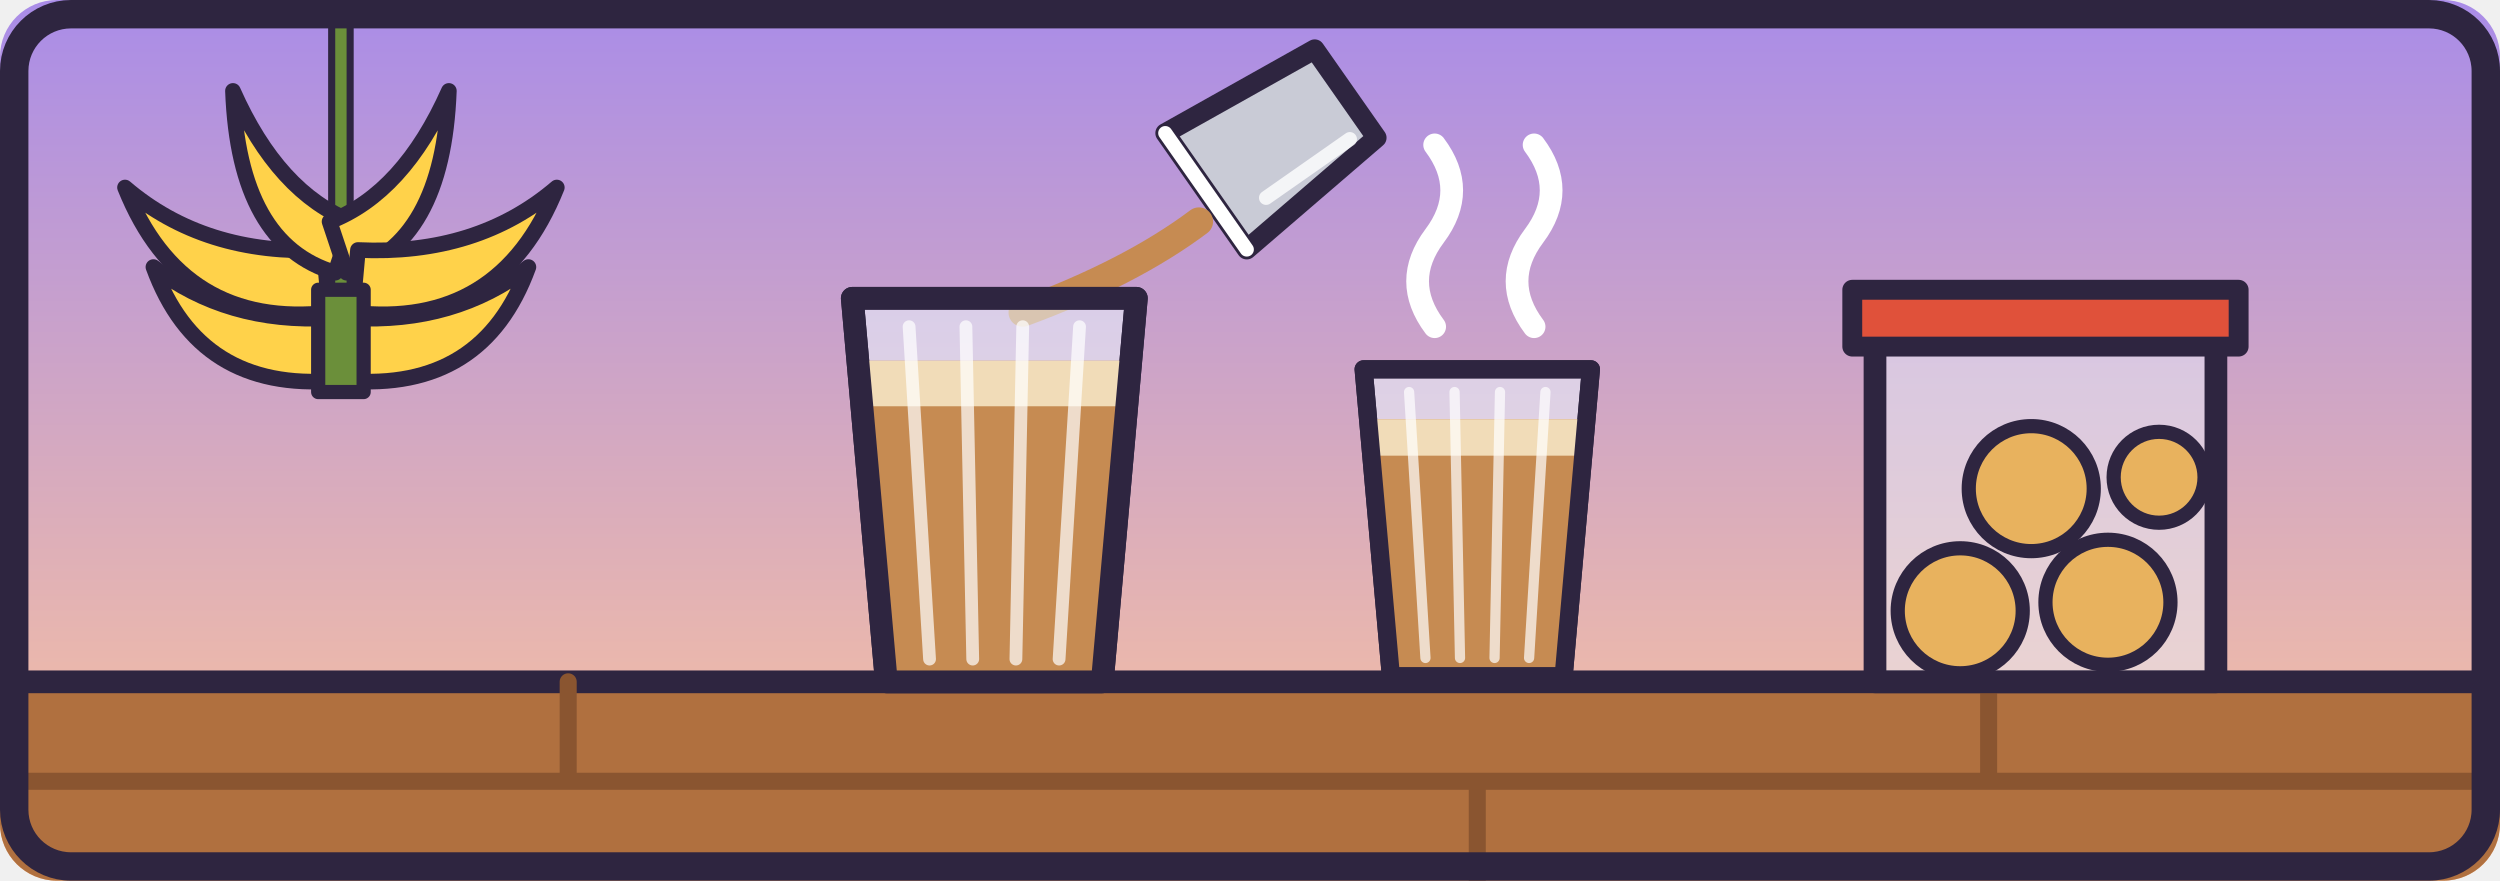
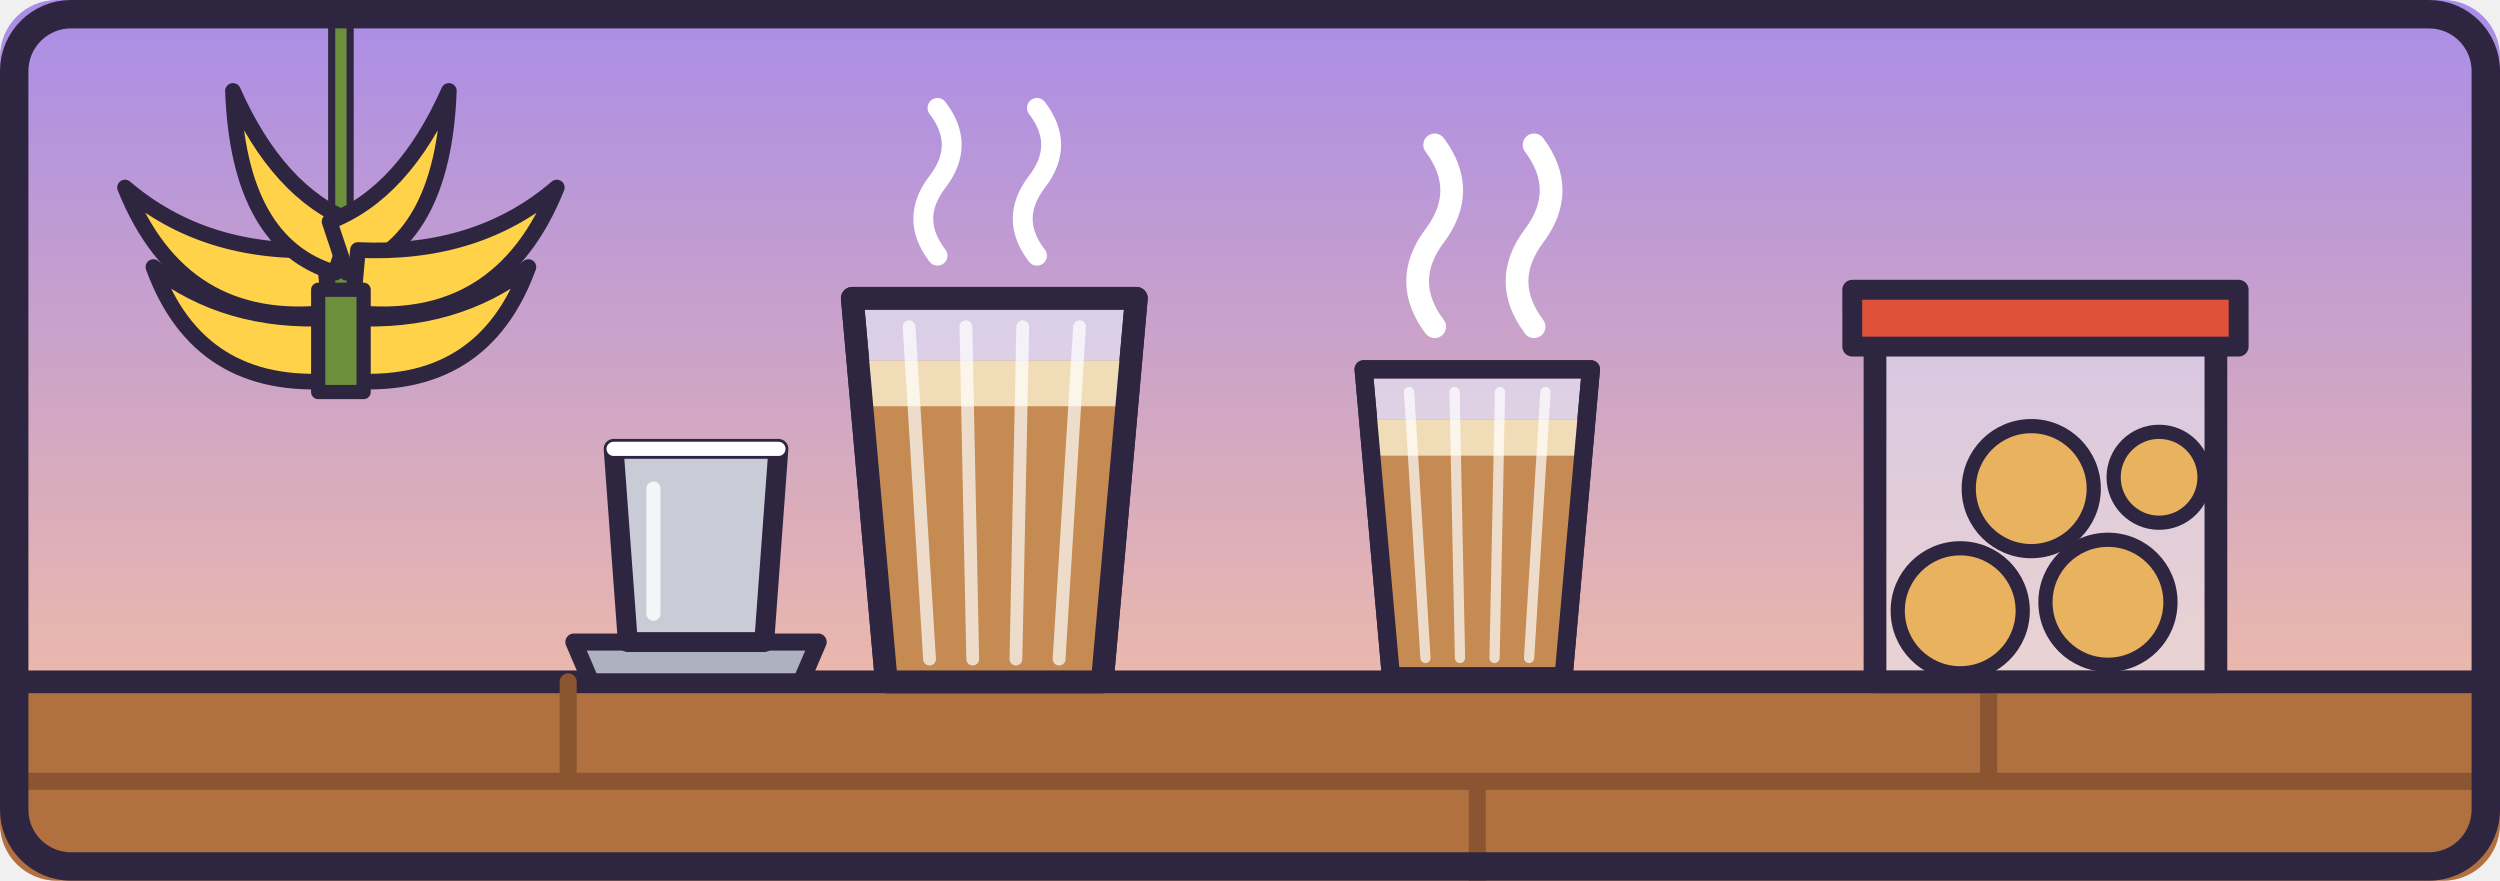
<svg xmlns="http://www.w3.org/2000/svg" width="88" height="31" viewBox="0 0 88 31">
  <defs>
    <linearGradient id="bg" x1="0" x2="0" y1="0" y2="1">
      <stop offset="0" stop-color="#a98ce8" />
      <stop offset="1" stop-color="#ffc59a" />
    </linearGradient>
    <clipPath id="frame">
      <rect width="88" height="31" rx="2" />
    </clipPath>
  </defs>
  <g clip-path="url(#frame)" stroke="#2e2540" stroke-linejoin="round" stroke-linecap="round">
    <rect width="88" height="31" fill="url(#bg)" stroke="none" />
    <path d="M12 -1v11.5" stroke-width=".9" />
    <path d="M12 -1v11.5" stroke="#6b8f3a" stroke-width=".4" />
    <g fill="#ffd24a" stroke-width=".55">
      <path d="M11.6 11q-5.2 .6-7.2-4.4 2.8 2.4 7 2.2Z" />
      <path d="M11.8 9.6q-3.4-1-3.6-6.4 1.6 3.6 4.2 4.6Z" />
      <path d="M12.2 9.6q3.4-1 3.6-6.4-1.6 3.6-4.2 4.6Z" />
      <path d="M12.4 11q5.2 .6 7.2-4.4-2.8 2.4-7 2.2Z" />
      <path d="M11.8 13.4q-4.8 .4-6.4-4 2.6 2 6.2 1.8Z" />
      <path d="M12.2 13.4q4.8 .4 6.4-4-2.6 2-6.2 1.8Z" />
    </g>
    <path d="M11.2 10.2h1.6v3.6h-1.6Z" fill="#6b8f3a" stroke-width=".5" />
    <path d="M-1 24h90v8H-1Z" fill="#b0703f" stroke-width=".8" />
    <path d="M-1 27.5h90M20 24v3.5M52 27.5v4M70 24v3.5" stroke="#8a5530" stroke-width=".6" />
    <path d="M66 12h12v12H66Z" fill="#e9f4ff" fill-opacity=".45" stroke-width=".8" />
    <path d="M65.2 10.2h13.6v2H65.2Z" fill="#e0513a" stroke-width=".7" />
    <g fill="#e8b25e" stroke-width=".5">
      <circle cx="69" cy="21.5" r="2.2" />
      <circle cx="74.2" cy="21.2" r="2.2" />
      <circle cx="71.5" cy="17.2" r="2.2" />
      <circle cx="76" cy="16.8" r="1.6" />
    </g>
-     <g transform="translate(-.5 1.8) rotate(-125 45 3.5)">
-       <path d="M42.5 1h5l-.6 6h-3.8Z" fill="#c9cbd6" stroke-width=".7" />
-       <path d="M42.5 1h5" stroke="#fff" stroke-width=".5" />
-       <path d="M43.6 2.6v3.6" stroke="#fff" stroke-opacity=".8" stroke-width=".5" />
-     </g>
-     <path d="M42.2 7.8q-2.4 1.8-6.2 3.2" fill="none" stroke="#c68b52" stroke-width="1" />
+     <path d="M20.2 22.6h8.6l-.6 1.4h-7.4Z" fill="#aeb1c0" stroke-width=".6" />
+     <path d="M21.6 15.8h5.8l-.5 6.8h-4.8Z" fill="#c9cbd6" stroke-width=".7" />
+     <path d="M21.6 15.8h5.8" stroke="#fff" stroke-width=".5" />
+     <path d="M23 17.2v4.4" stroke="#fff" stroke-opacity=".8" stroke-width=".5" />
+     <path d="M33 9q-1-1.3 0-2.6t0-2.6M36.5 9q-1-1.3 0-2.6t0-2.6" fill="none" stroke="#fff" stroke-width=".7" />
    <path d="M30 10.5h10l-1.2 13.5h-7.6Z" fill="#e9f4ff" fill-opacity=".55" stroke-width=".8" />
    <path d="M30.20 12.7h9.61l-1.00 11.3h-7.60Z" fill="#c68b52" stroke="none" />
    <path d="M30.20 12.70h9.61v1.6h-9.61Z" fill="#f1dcb8" stroke="none" />
    <path d="M32.00 11.5L32.72 23.2M34.00 11.5L34.24 23.2M36.00 11.5L35.76 23.2M38.00 11.5L37.28 23.2" stroke="#fff" stroke-opacity=".7" stroke-width=".45" />
    <path d="M30 10.5h10l-1.2 13.5h-7.6Z" fill="none" stroke-width=".8" />
    <g transform="translate(48 13) scale(.8)">
      <path d="M0 0h10l-1.2 13.5h-7.6Z" fill="#e9f4ff" fill-opacity=".55" stroke-width=".8" />
      <path d="M0.20 2.2h9.61l-1.00 11.3h-7.60Z" fill="#c68b52" stroke="none" />
      <path d="M0.20 2.20h9.61v1.6h-9.61Z" fill="#f1dcb8" stroke="none" />
      <path d="M2.00 1.0L2.72 12.7M4.00 1.0L4.24 12.7M6.00 1.0L5.76 12.7M8.00 1.0L7.28 12.7" stroke="#fff" stroke-opacity=".7" stroke-width=".45" />
      <path d="M0 0h10l-1.2 13.5h-7.6Z" fill="none" stroke-width=".8" />
    </g>
    <path d="M50.5 11.5q-1.2-1.6 0-3.2t0-3.2M54 11.5q-1.2-1.6 0-3.2t0-3.2" fill="none" stroke="#fff" stroke-width=".8" />
  </g>
  <rect x=".5" y=".5" width="87" height="30" rx="2" fill="none" stroke="#2e2540" />
</svg>
